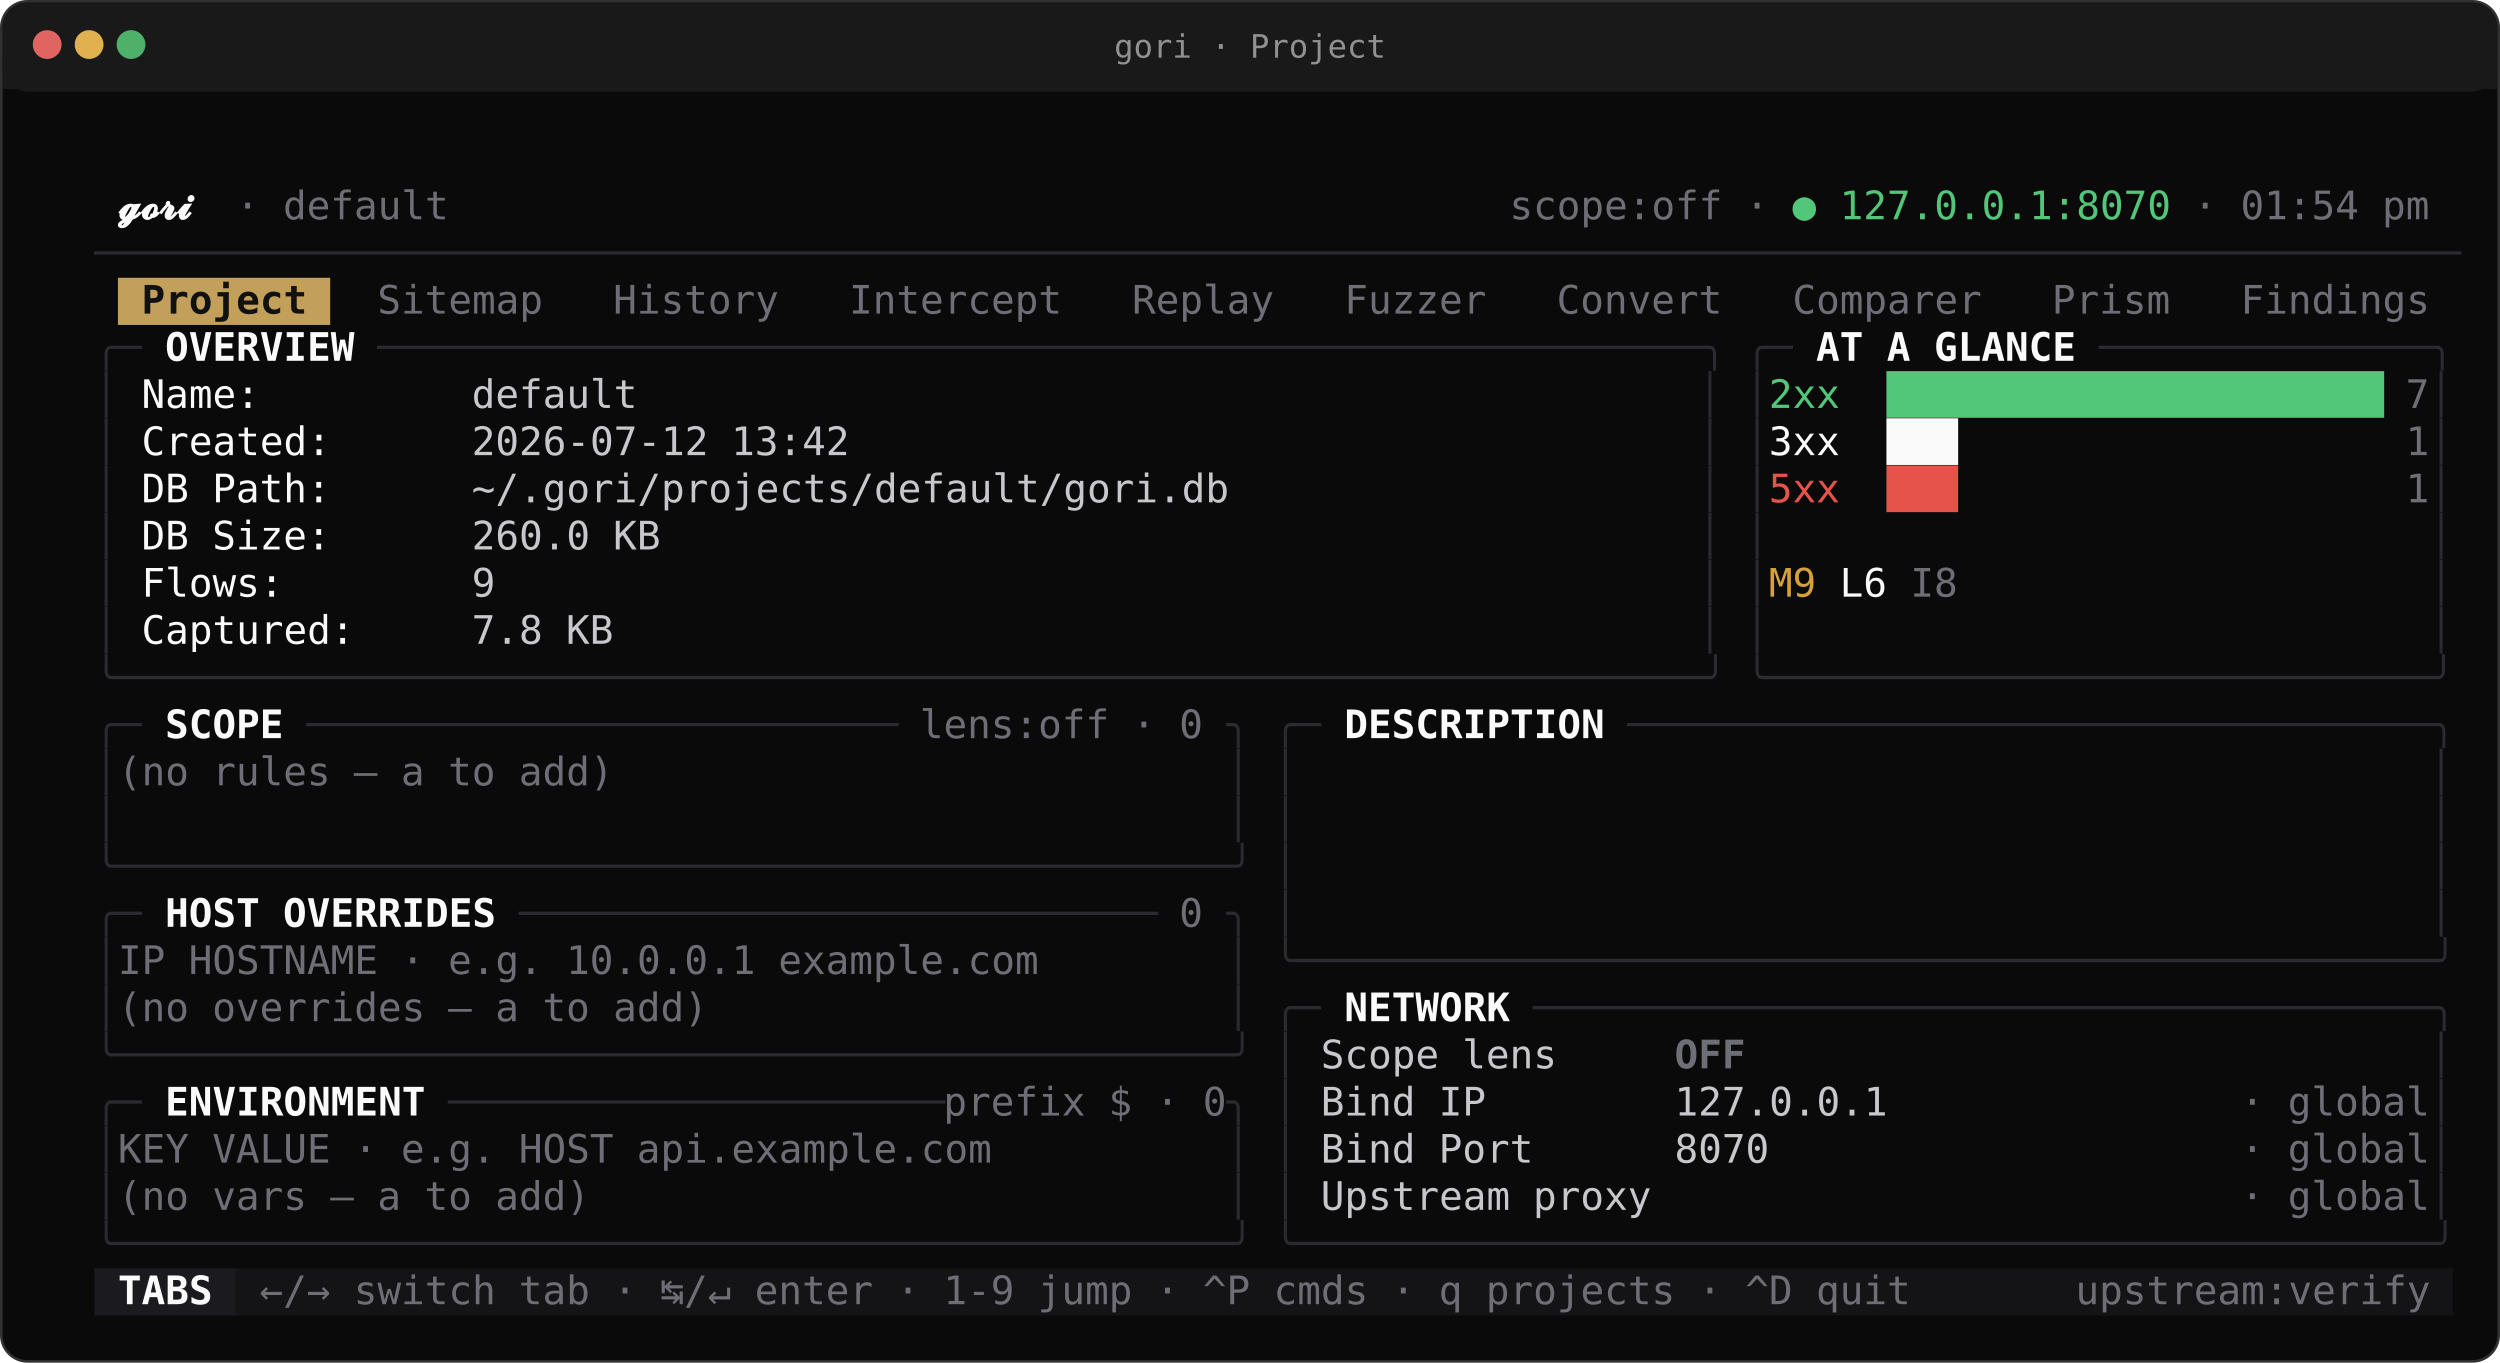
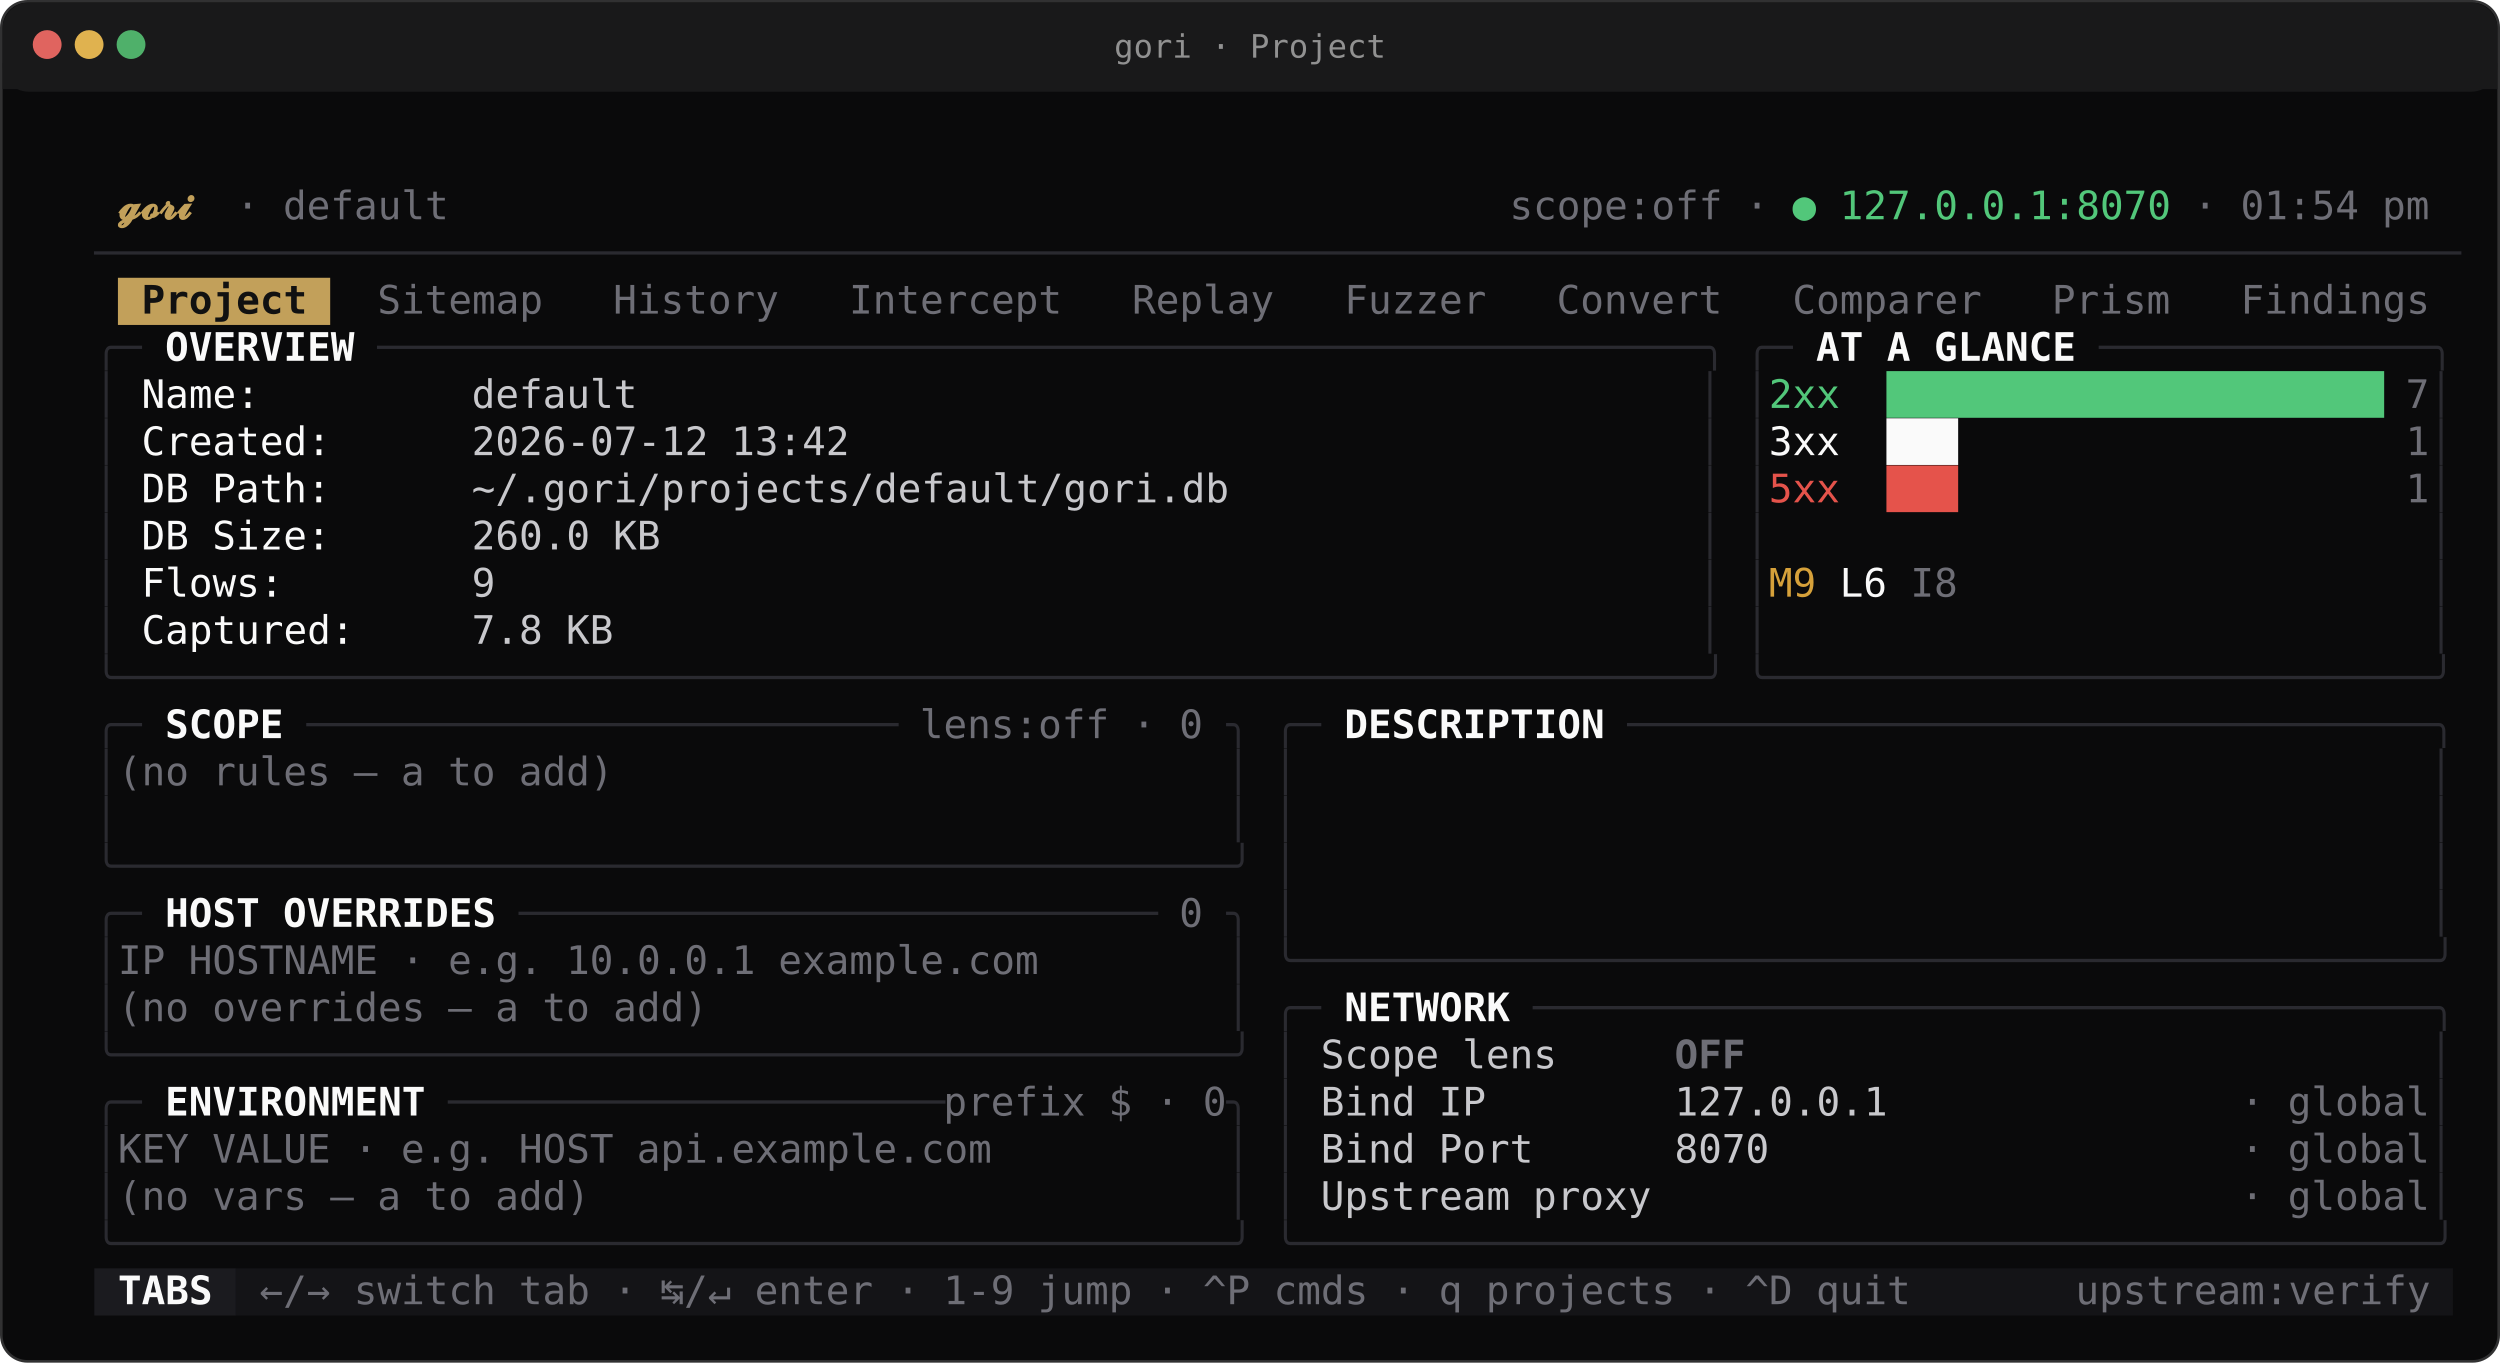
<svg xmlns="http://www.w3.org/2000/svg" width="954" height="520" viewBox="0 0 954.0 520.0" font-family="ui-monospace,'SF Mono','JetBrains Mono',Menlo,Consolas,monospace" font-size="15.0px" role="img" aria-label="gori · Project">
  <rect x="0.5" y="0.5" width="953.0" height="519.0" rx="10" ry="10" fill="#0a0a0b" stroke="#313132" stroke-width="1" />
  <rect x="1" y="1" width="952.0" height="34.0" rx="10" ry="10" fill="#19191a" />
  <rect x="1" y="24.0" width="952.0" height="10" fill="#19191a" />
  <circle cx="18.0" cy="17.0" r="5.5" fill="#e0645f" />
  <circle cx="34.0" cy="17.0" r="5.5" fill="#e0b24f" />
  <circle cx="50.0" cy="17.0" r="5.5" fill="#4fb06a" />
  <text x="477.0" y="22.0" text-anchor="middle" fill="#919191" font-size="12.3px">gori · Project</text>
  <rect x="45.00" y="106.00" width="81.00" height="18.00" fill="#c2a05a" />
  <rect x="36.00" y="484.00" width="54.00" height="18.00" fill="#1b1b1f" />
  <rect x="90.00" y="484.00" width="846.00" height="18.00" fill="#141417" />
-   <text x="45.00" y="83.68" textLength="36.00" lengthAdjust="spacingAndGlyphs" fill="#fafafa" font-weight="700" xml:space="preserve">𝓰𝓸𝓻𝓲</text>
+   <text x="45.00" y="83.68" textLength="36.00" lengthAdjust="spacingAndGlyphs" fill="#c2a05a" font-weight="700" xml:space="preserve">𝓰𝓸𝓻𝓲</text>
  <text x="90.00" y="83.68" textLength="9.00" lengthAdjust="spacingAndGlyphs" fill="#6e6e76" xml:space="preserve">·</text>
  <text x="108.00" y="83.68" textLength="63.00" lengthAdjust="spacingAndGlyphs" fill="#6e6e76" xml:space="preserve">default</text>
  <text x="576.00" y="83.68" textLength="81.00" lengthAdjust="spacingAndGlyphs" fill="#6e6e76" xml:space="preserve">scope:off</text>
  <text x="666.00" y="83.68" textLength="9.00" lengthAdjust="spacingAndGlyphs" fill="#6e6e76" xml:space="preserve">·</text>
  <text x="684.00" y="83.68" textLength="9.00" lengthAdjust="spacingAndGlyphs" fill="#52c77a" xml:space="preserve">●</text>
  <text x="702.00" y="83.68" textLength="126.00" lengthAdjust="spacingAndGlyphs" fill="#52c77a" xml:space="preserve">127.0.0.1:8070</text>
  <text x="837.00" y="83.68" textLength="9.00" lengthAdjust="spacingAndGlyphs" fill="#6e6e76" xml:space="preserve">·</text>
  <text x="855.00" y="83.68" textLength="45.00" lengthAdjust="spacingAndGlyphs" fill="#6e6e76" xml:space="preserve">01:54</text>
  <text x="909.00" y="83.68" textLength="18.00" lengthAdjust="spacingAndGlyphs" fill="#6e6e76" xml:space="preserve">pm</text>
  <text x="36.00" y="101.68" textLength="900.00" lengthAdjust="spacingAndGlyphs" fill="#2a2a30" xml:space="preserve">────────────────────────────────────────────────────────────────────────────────────────────────────</text>
  <text x="54.00" y="119.68" textLength="63.00" lengthAdjust="spacingAndGlyphs" fill="#111111" font-weight="700" xml:space="preserve">Project</text>
  <text x="144.00" y="119.68" textLength="63.00" lengthAdjust="spacingAndGlyphs" fill="#6e6e76" xml:space="preserve">Sitemap</text>
  <text x="234.00" y="119.68" textLength="63.00" lengthAdjust="spacingAndGlyphs" fill="#6e6e76" xml:space="preserve">History</text>
  <text x="324.00" y="119.68" textLength="81.00" lengthAdjust="spacingAndGlyphs" fill="#6e6e76" xml:space="preserve">Intercept</text>
  <text x="432.00" y="119.68" textLength="54.00" lengthAdjust="spacingAndGlyphs" fill="#6e6e76" xml:space="preserve">Replay</text>
  <text x="513.00" y="119.68" textLength="54.00" lengthAdjust="spacingAndGlyphs" fill="#6e6e76" xml:space="preserve">Fuzzer</text>
  <text x="594.00" y="119.68" textLength="63.00" lengthAdjust="spacingAndGlyphs" fill="#6e6e76" xml:space="preserve">Convert</text>
  <text x="684.00" y="119.68" textLength="72.00" lengthAdjust="spacingAndGlyphs" fill="#6e6e76" xml:space="preserve">Comparer</text>
  <text x="783.00" y="119.68" textLength="45.00" lengthAdjust="spacingAndGlyphs" fill="#6e6e76" xml:space="preserve">Prism</text>
  <text x="855.00" y="119.68" textLength="72.00" lengthAdjust="spacingAndGlyphs" fill="#6e6e76" xml:space="preserve">Findings</text>
  <text x="36.00" y="137.68" textLength="18.00" lengthAdjust="spacingAndGlyphs" fill="#2a2a30" xml:space="preserve">╭─</text>
  <text x="63.00" y="137.68" textLength="72.00" lengthAdjust="spacingAndGlyphs" fill="#fafafa" font-weight="700" xml:space="preserve">OVERVIEW</text>
  <text x="144.00" y="137.68" textLength="513.00" lengthAdjust="spacingAndGlyphs" fill="#2a2a30" xml:space="preserve">────────────────────────────────────────────────────────╮</text>
  <text x="666.00" y="137.68" textLength="18.00" lengthAdjust="spacingAndGlyphs" fill="#2a2a30" xml:space="preserve">╭─</text>
  <text x="693.00" y="137.68" textLength="18.00" lengthAdjust="spacingAndGlyphs" fill="#fafafa" font-weight="700" xml:space="preserve">AT</text>
  <text x="720.00" y="137.68" textLength="9.00" lengthAdjust="spacingAndGlyphs" fill="#fafafa" font-weight="700" xml:space="preserve">A</text>
  <text x="738.00" y="137.68" textLength="54.00" lengthAdjust="spacingAndGlyphs" fill="#fafafa" font-weight="700" xml:space="preserve">GLANCE</text>
  <text x="801.00" y="137.68" textLength="135.00" lengthAdjust="spacingAndGlyphs" fill="#2a2a30" xml:space="preserve">──────────────╮</text>
  <text x="36.00" y="155.68" textLength="9.00" lengthAdjust="spacingAndGlyphs" fill="#2a2a30" xml:space="preserve">│</text>
  <text x="54.00" y="155.68" textLength="45.00" lengthAdjust="spacingAndGlyphs" fill="#fafafa" xml:space="preserve">Name:</text>
  <text x="180.00" y="155.68" textLength="63.00" lengthAdjust="spacingAndGlyphs" fill="#c8c8cc" xml:space="preserve">default</text>
  <text x="648.00" y="155.68" textLength="9.00" lengthAdjust="spacingAndGlyphs" fill="#2a2a30" xml:space="preserve">│</text>
  <text x="666.00" y="155.68" textLength="9.00" lengthAdjust="spacingAndGlyphs" fill="#2a2a30" xml:space="preserve">│</text>
  <text x="675.00" y="155.68" textLength="27.00" lengthAdjust="spacingAndGlyphs" fill="#52c77a" xml:space="preserve">2xx</text>
  <text x="720.00" y="155.68" textLength="189.00" lengthAdjust="spacingAndGlyphs" fill="#52c77a" xml:space="preserve">█████████████████████</text>
  <text x="918.00" y="155.68" textLength="9.00" lengthAdjust="spacingAndGlyphs" fill="#6e6e76" xml:space="preserve">7</text>
  <text x="927.00" y="155.68" textLength="9.00" lengthAdjust="spacingAndGlyphs" fill="#2a2a30" xml:space="preserve">│</text>
  <text x="36.00" y="173.68" textLength="9.00" lengthAdjust="spacingAndGlyphs" fill="#2a2a30" xml:space="preserve">│</text>
  <text x="54.00" y="173.68" textLength="72.00" lengthAdjust="spacingAndGlyphs" fill="#fafafa" xml:space="preserve">Created:</text>
  <text x="180.00" y="173.68" textLength="90.00" lengthAdjust="spacingAndGlyphs" fill="#c8c8cc" xml:space="preserve">2026-07-12</text>
  <text x="279.00" y="173.68" textLength="45.00" lengthAdjust="spacingAndGlyphs" fill="#c8c8cc" xml:space="preserve">13:42</text>
  <text x="648.00" y="173.68" textLength="9.00" lengthAdjust="spacingAndGlyphs" fill="#2a2a30" xml:space="preserve">│</text>
  <text x="666.00" y="173.68" textLength="9.00" lengthAdjust="spacingAndGlyphs" fill="#2a2a30" xml:space="preserve">│</text>
  <text x="675.00" y="173.68" textLength="27.00" lengthAdjust="spacingAndGlyphs" fill="#fafafa" xml:space="preserve">3xx</text>
  <text x="720.00" y="173.68" textLength="27.00" lengthAdjust="spacingAndGlyphs" fill="#fafafa" xml:space="preserve">███</text>
  <text x="918.00" y="173.68" textLength="9.00" lengthAdjust="spacingAndGlyphs" fill="#6e6e76" xml:space="preserve">1</text>
  <text x="927.00" y="173.68" textLength="9.00" lengthAdjust="spacingAndGlyphs" fill="#2a2a30" xml:space="preserve">│</text>
  <text x="36.00" y="191.68" textLength="9.00" lengthAdjust="spacingAndGlyphs" fill="#2a2a30" xml:space="preserve">│</text>
  <text x="54.00" y="191.68" textLength="18.00" lengthAdjust="spacingAndGlyphs" fill="#fafafa" xml:space="preserve">DB</text>
  <text x="81.00" y="191.68" textLength="45.00" lengthAdjust="spacingAndGlyphs" fill="#fafafa" xml:space="preserve">Path:</text>
  <text x="180.00" y="191.68" textLength="288.00" lengthAdjust="spacingAndGlyphs" fill="#c8c8cc" xml:space="preserve">~/.gori/projects/default/gori.db</text>
  <text x="648.00" y="191.68" textLength="9.00" lengthAdjust="spacingAndGlyphs" fill="#2a2a30" xml:space="preserve">│</text>
  <text x="666.00" y="191.68" textLength="9.00" lengthAdjust="spacingAndGlyphs" fill="#2a2a30" xml:space="preserve">│</text>
  <text x="675.00" y="191.68" textLength="27.00" lengthAdjust="spacingAndGlyphs" fill="#e5534b" xml:space="preserve">5xx</text>
  <text x="720.00" y="191.68" textLength="27.00" lengthAdjust="spacingAndGlyphs" fill="#e5534b" xml:space="preserve">███</text>
  <text x="918.00" y="191.68" textLength="9.00" lengthAdjust="spacingAndGlyphs" fill="#6e6e76" xml:space="preserve">1</text>
  <text x="927.00" y="191.68" textLength="9.00" lengthAdjust="spacingAndGlyphs" fill="#2a2a30" xml:space="preserve">│</text>
  <text x="36.00" y="209.68" textLength="9.00" lengthAdjust="spacingAndGlyphs" fill="#2a2a30" xml:space="preserve">│</text>
  <text x="54.00" y="209.68" textLength="18.00" lengthAdjust="spacingAndGlyphs" fill="#fafafa" xml:space="preserve">DB</text>
  <text x="81.00" y="209.68" textLength="45.00" lengthAdjust="spacingAndGlyphs" fill="#fafafa" xml:space="preserve">Size:</text>
  <text x="180.00" y="209.68" textLength="45.00" lengthAdjust="spacingAndGlyphs" fill="#c8c8cc" xml:space="preserve">260.0</text>
  <text x="234.00" y="209.68" textLength="18.00" lengthAdjust="spacingAndGlyphs" fill="#c8c8cc" xml:space="preserve">KB</text>
  <text x="648.00" y="209.68" textLength="9.00" lengthAdjust="spacingAndGlyphs" fill="#2a2a30" xml:space="preserve">│</text>
  <text x="666.00" y="209.68" textLength="9.00" lengthAdjust="spacingAndGlyphs" fill="#2a2a30" xml:space="preserve">│</text>
  <text x="927.00" y="209.68" textLength="9.00" lengthAdjust="spacingAndGlyphs" fill="#2a2a30" xml:space="preserve">│</text>
  <text x="36.00" y="227.68" textLength="9.00" lengthAdjust="spacingAndGlyphs" fill="#2a2a30" xml:space="preserve">│</text>
  <text x="54.00" y="227.68" textLength="54.00" lengthAdjust="spacingAndGlyphs" fill="#fafafa" xml:space="preserve">Flows:</text>
  <text x="180.00" y="227.68" textLength="9.00" lengthAdjust="spacingAndGlyphs" fill="#c8c8cc" xml:space="preserve">9</text>
  <text x="648.00" y="227.68" textLength="9.00" lengthAdjust="spacingAndGlyphs" fill="#2a2a30" xml:space="preserve">│</text>
  <text x="666.00" y="227.68" textLength="9.00" lengthAdjust="spacingAndGlyphs" fill="#2a2a30" xml:space="preserve">│</text>
  <text x="675.00" y="227.68" textLength="18.00" lengthAdjust="spacingAndGlyphs" fill="#d6a13a" xml:space="preserve">M9</text>
  <text x="702.00" y="227.68" textLength="18.00" lengthAdjust="spacingAndGlyphs" fill="#fafafa" xml:space="preserve">L6</text>
  <text x="729.00" y="227.68" textLength="18.00" lengthAdjust="spacingAndGlyphs" fill="#6e6e76" xml:space="preserve">I8</text>
  <text x="927.00" y="227.68" textLength="9.00" lengthAdjust="spacingAndGlyphs" fill="#2a2a30" xml:space="preserve">│</text>
  <text x="36.00" y="245.68" textLength="9.00" lengthAdjust="spacingAndGlyphs" fill="#2a2a30" xml:space="preserve">│</text>
  <text x="54.00" y="245.68" textLength="81.00" lengthAdjust="spacingAndGlyphs" fill="#fafafa" xml:space="preserve">Captured:</text>
  <text x="180.00" y="245.68" textLength="27.00" lengthAdjust="spacingAndGlyphs" fill="#c8c8cc" xml:space="preserve">7.8</text>
  <text x="216.00" y="245.68" textLength="18.00" lengthAdjust="spacingAndGlyphs" fill="#c8c8cc" xml:space="preserve">KB</text>
  <text x="648.00" y="245.68" textLength="9.00" lengthAdjust="spacingAndGlyphs" fill="#2a2a30" xml:space="preserve">│</text>
  <text x="666.00" y="245.68" textLength="9.00" lengthAdjust="spacingAndGlyphs" fill="#2a2a30" xml:space="preserve">│</text>
  <text x="927.00" y="245.68" textLength="9.00" lengthAdjust="spacingAndGlyphs" fill="#2a2a30" xml:space="preserve">│</text>
  <text x="36.00" y="263.68" textLength="621.00" lengthAdjust="spacingAndGlyphs" fill="#2a2a30" xml:space="preserve">╰───────────────────────────────────────────────────────────────────╯</text>
  <text x="666.00" y="263.68" textLength="270.00" lengthAdjust="spacingAndGlyphs" fill="#2a2a30" xml:space="preserve">╰────────────────────────────╯</text>
  <text x="36.00" y="281.68" textLength="18.00" lengthAdjust="spacingAndGlyphs" fill="#2a2a30" xml:space="preserve">╭─</text>
  <text x="63.00" y="281.68" textLength="45.00" lengthAdjust="spacingAndGlyphs" fill="#fafafa" font-weight="700" xml:space="preserve">SCOPE</text>
  <text x="117.00" y="281.68" textLength="225.00" lengthAdjust="spacingAndGlyphs" fill="#2a2a30" xml:space="preserve">─────────────────────────</text>
  <text x="351.00" y="281.68" textLength="72.00" lengthAdjust="spacingAndGlyphs" fill="#6e6e76" xml:space="preserve">lens:off</text>
  <text x="432.00" y="281.68" textLength="9.00" lengthAdjust="spacingAndGlyphs" fill="#6e6e76" xml:space="preserve">·</text>
  <text x="450.00" y="281.68" textLength="9.00" lengthAdjust="spacingAndGlyphs" fill="#6e6e76" xml:space="preserve">0</text>
  <text x="468.00" y="281.68" textLength="9.00" lengthAdjust="spacingAndGlyphs" fill="#2a2a30" xml:space="preserve">╮</text>
  <text x="486.00" y="281.68" textLength="18.00" lengthAdjust="spacingAndGlyphs" fill="#2a2a30" xml:space="preserve">╭─</text>
  <text x="513.00" y="281.68" textLength="99.00" lengthAdjust="spacingAndGlyphs" fill="#fafafa" font-weight="700" xml:space="preserve">DESCRIPTION</text>
  <text x="621.00" y="281.68" textLength="315.00" lengthAdjust="spacingAndGlyphs" fill="#2a2a30" xml:space="preserve">──────────────────────────────────╮</text>
  <text x="36.00" y="299.68" textLength="9.00" lengthAdjust="spacingAndGlyphs" fill="#2a2a30" xml:space="preserve">│</text>
  <text x="45.00" y="299.68" textLength="27.00" lengthAdjust="spacingAndGlyphs" fill="#6e6e76" xml:space="preserve">(no</text>
  <text x="81.00" y="299.68" textLength="45.00" lengthAdjust="spacingAndGlyphs" fill="#6e6e76" xml:space="preserve">rules</text>
  <text x="135.00" y="299.68" textLength="9.00" lengthAdjust="spacingAndGlyphs" fill="#6e6e76" xml:space="preserve">—</text>
  <text x="153.00" y="299.68" textLength="9.00" lengthAdjust="spacingAndGlyphs" fill="#6e6e76" xml:space="preserve">a</text>
  <text x="171.00" y="299.68" textLength="18.00" lengthAdjust="spacingAndGlyphs" fill="#6e6e76" xml:space="preserve">to</text>
  <text x="198.00" y="299.68" textLength="36.00" lengthAdjust="spacingAndGlyphs" fill="#6e6e76" xml:space="preserve">add)</text>
  <text x="468.00" y="299.68" textLength="9.00" lengthAdjust="spacingAndGlyphs" fill="#2a2a30" xml:space="preserve">│</text>
  <text x="486.00" y="299.68" textLength="9.00" lengthAdjust="spacingAndGlyphs" fill="#2a2a30" xml:space="preserve">│</text>
  <text x="927.00" y="299.68" textLength="9.00" lengthAdjust="spacingAndGlyphs" fill="#2a2a30" xml:space="preserve">│</text>
  <text x="36.00" y="317.68" textLength="9.00" lengthAdjust="spacingAndGlyphs" fill="#2a2a30" xml:space="preserve">│</text>
  <text x="468.00" y="317.68" textLength="9.00" lengthAdjust="spacingAndGlyphs" fill="#2a2a30" xml:space="preserve">│</text>
  <text x="486.00" y="317.68" textLength="9.00" lengthAdjust="spacingAndGlyphs" fill="#2a2a30" xml:space="preserve">│</text>
  <text x="927.00" y="317.68" textLength="9.00" lengthAdjust="spacingAndGlyphs" fill="#2a2a30" xml:space="preserve">│</text>
  <text x="36.00" y="335.68" textLength="441.00" lengthAdjust="spacingAndGlyphs" fill="#2a2a30" xml:space="preserve">╰───────────────────────────────────────────────╯</text>
  <text x="486.00" y="335.68" textLength="9.00" lengthAdjust="spacingAndGlyphs" fill="#2a2a30" xml:space="preserve">│</text>
  <text x="927.00" y="335.68" textLength="9.00" lengthAdjust="spacingAndGlyphs" fill="#2a2a30" xml:space="preserve">│</text>
  <text x="36.00" y="353.68" textLength="18.00" lengthAdjust="spacingAndGlyphs" fill="#2a2a30" xml:space="preserve">╭─</text>
  <text x="63.00" y="353.68" textLength="36.00" lengthAdjust="spacingAndGlyphs" fill="#fafafa" font-weight="700" xml:space="preserve">HOST</text>
  <text x="108.00" y="353.68" textLength="81.00" lengthAdjust="spacingAndGlyphs" fill="#fafafa" font-weight="700" xml:space="preserve">OVERRIDES</text>
  <text x="198.00" y="353.68" textLength="243.00" lengthAdjust="spacingAndGlyphs" fill="#2a2a30" xml:space="preserve">───────────────────────────</text>
  <text x="450.00" y="353.68" textLength="9.00" lengthAdjust="spacingAndGlyphs" fill="#6e6e76" xml:space="preserve">0</text>
  <text x="468.00" y="353.68" textLength="9.00" lengthAdjust="spacingAndGlyphs" fill="#2a2a30" xml:space="preserve">╮</text>
  <text x="486.00" y="353.68" textLength="9.00" lengthAdjust="spacingAndGlyphs" fill="#2a2a30" xml:space="preserve">│</text>
  <text x="927.00" y="353.68" textLength="9.00" lengthAdjust="spacingAndGlyphs" fill="#2a2a30" xml:space="preserve">│</text>
  <text x="36.00" y="371.68" textLength="9.00" lengthAdjust="spacingAndGlyphs" fill="#2a2a30" xml:space="preserve">│</text>
  <text x="45.00" y="371.68" textLength="18.00" lengthAdjust="spacingAndGlyphs" fill="#6e6e76" xml:space="preserve">IP</text>
  <text x="72.00" y="371.68" textLength="72.00" lengthAdjust="spacingAndGlyphs" fill="#6e6e76" xml:space="preserve">HOSTNAME</text>
  <text x="153.00" y="371.68" textLength="9.00" lengthAdjust="spacingAndGlyphs" fill="#6e6e76" xml:space="preserve">·</text>
  <text x="171.00" y="371.68" textLength="36.00" lengthAdjust="spacingAndGlyphs" fill="#6e6e76" xml:space="preserve">e.g.</text>
  <text x="216.00" y="371.68" textLength="72.00" lengthAdjust="spacingAndGlyphs" fill="#6e6e76" xml:space="preserve">10.0.0.1</text>
  <text x="297.00" y="371.68" textLength="99.00" lengthAdjust="spacingAndGlyphs" fill="#6e6e76" xml:space="preserve">example.com</text>
  <text x="468.00" y="371.68" textLength="9.00" lengthAdjust="spacingAndGlyphs" fill="#2a2a30" xml:space="preserve">│</text>
  <text x="486.00" y="371.68" textLength="450.00" lengthAdjust="spacingAndGlyphs" fill="#2a2a30" xml:space="preserve">╰────────────────────────────────────────────────╯</text>
  <text x="36.00" y="389.68" textLength="9.00" lengthAdjust="spacingAndGlyphs" fill="#2a2a30" xml:space="preserve">│</text>
  <text x="45.00" y="389.68" textLength="27.00" lengthAdjust="spacingAndGlyphs" fill="#6e6e76" xml:space="preserve">(no</text>
  <text x="81.00" y="389.68" textLength="81.00" lengthAdjust="spacingAndGlyphs" fill="#6e6e76" xml:space="preserve">overrides</text>
  <text x="171.00" y="389.68" textLength="9.00" lengthAdjust="spacingAndGlyphs" fill="#6e6e76" xml:space="preserve">—</text>
  <text x="189.00" y="389.68" textLength="9.00" lengthAdjust="spacingAndGlyphs" fill="#6e6e76" xml:space="preserve">a</text>
  <text x="207.00" y="389.68" textLength="18.00" lengthAdjust="spacingAndGlyphs" fill="#6e6e76" xml:space="preserve">to</text>
  <text x="234.00" y="389.68" textLength="36.00" lengthAdjust="spacingAndGlyphs" fill="#6e6e76" xml:space="preserve">add)</text>
  <text x="468.00" y="389.68" textLength="9.00" lengthAdjust="spacingAndGlyphs" fill="#2a2a30" xml:space="preserve">│</text>
  <text x="486.00" y="389.68" textLength="18.00" lengthAdjust="spacingAndGlyphs" fill="#2a2a30" xml:space="preserve">╭─</text>
  <text x="513.00" y="389.68" textLength="63.00" lengthAdjust="spacingAndGlyphs" fill="#fafafa" font-weight="700" xml:space="preserve">NETWORK</text>
  <text x="585.00" y="389.68" textLength="351.00" lengthAdjust="spacingAndGlyphs" fill="#2a2a30" xml:space="preserve">──────────────────────────────────────╮</text>
  <text x="36.00" y="407.68" textLength="441.00" lengthAdjust="spacingAndGlyphs" fill="#2a2a30" xml:space="preserve">╰───────────────────────────────────────────────╯</text>
  <text x="486.00" y="407.68" textLength="9.00" lengthAdjust="spacingAndGlyphs" fill="#2a2a30" xml:space="preserve">│</text>
  <text x="504.00" y="407.68" textLength="45.00" lengthAdjust="spacingAndGlyphs" fill="#c8c8cc" xml:space="preserve">Scope</text>
  <text x="558.00" y="407.68" textLength="36.00" lengthAdjust="spacingAndGlyphs" fill="#c8c8cc" xml:space="preserve">lens</text>
  <text x="639.00" y="407.68" textLength="27.00" lengthAdjust="spacingAndGlyphs" fill="#6e6e76" font-weight="700" xml:space="preserve">OFF</text>
  <text x="927.00" y="407.68" textLength="9.00" lengthAdjust="spacingAndGlyphs" fill="#2a2a30" xml:space="preserve">│</text>
  <text x="36.00" y="425.68" textLength="18.00" lengthAdjust="spacingAndGlyphs" fill="#2a2a30" xml:space="preserve">╭─</text>
  <text x="63.00" y="425.68" textLength="99.00" lengthAdjust="spacingAndGlyphs" fill="#fafafa" font-weight="700" xml:space="preserve">ENVIRONMENT</text>
  <text x="171.00" y="425.68" textLength="189.00" lengthAdjust="spacingAndGlyphs" fill="#2a2a30" xml:space="preserve">─────────────────────</text>
  <text x="360.00" y="425.68" textLength="54.00" lengthAdjust="spacingAndGlyphs" fill="#6e6e76" xml:space="preserve">prefix</text>
  <text x="423.00" y="425.68" textLength="9.00" lengthAdjust="spacingAndGlyphs" fill="#6e6e76" xml:space="preserve">$</text>
  <text x="441.00" y="425.68" textLength="9.00" lengthAdjust="spacingAndGlyphs" fill="#6e6e76" xml:space="preserve">·</text>
  <text x="459.00" y="425.68" textLength="9.00" lengthAdjust="spacingAndGlyphs" fill="#6e6e76" xml:space="preserve">0</text>
  <text x="468.00" y="425.68" textLength="9.00" lengthAdjust="spacingAndGlyphs" fill="#2a2a30" xml:space="preserve">╮</text>
  <text x="486.00" y="425.68" textLength="9.00" lengthAdjust="spacingAndGlyphs" fill="#2a2a30" xml:space="preserve">│</text>
  <text x="504.00" y="425.68" textLength="36.00" lengthAdjust="spacingAndGlyphs" fill="#c8c8cc" xml:space="preserve">Bind</text>
  <text x="549.00" y="425.68" textLength="18.00" lengthAdjust="spacingAndGlyphs" fill="#c8c8cc" xml:space="preserve">IP</text>
  <text x="639.00" y="425.68" textLength="81.00" lengthAdjust="spacingAndGlyphs" fill="#c8c8cc" xml:space="preserve">127.0.0.1</text>
  <text x="855.00" y="425.68" textLength="9.00" lengthAdjust="spacingAndGlyphs" fill="#6e6e76" xml:space="preserve">·</text>
  <text x="873.00" y="425.68" textLength="54.00" lengthAdjust="spacingAndGlyphs" fill="#6e6e76" xml:space="preserve">global</text>
  <text x="927.00" y="425.68" textLength="9.00" lengthAdjust="spacingAndGlyphs" fill="#2a2a30" xml:space="preserve">│</text>
  <text x="36.00" y="443.68" textLength="9.00" lengthAdjust="spacingAndGlyphs" fill="#2a2a30" xml:space="preserve">│</text>
  <text x="45.00" y="443.68" textLength="27.00" lengthAdjust="spacingAndGlyphs" fill="#6e6e76" xml:space="preserve">KEY</text>
  <text x="81.00" y="443.68" textLength="45.00" lengthAdjust="spacingAndGlyphs" fill="#6e6e76" xml:space="preserve">VALUE</text>
  <text x="135.00" y="443.68" textLength="9.00" lengthAdjust="spacingAndGlyphs" fill="#6e6e76" xml:space="preserve">·</text>
  <text x="153.00" y="443.68" textLength="36.00" lengthAdjust="spacingAndGlyphs" fill="#6e6e76" xml:space="preserve">e.g.</text>
  <text x="198.00" y="443.68" textLength="36.00" lengthAdjust="spacingAndGlyphs" fill="#6e6e76" xml:space="preserve">HOST</text>
  <text x="243.00" y="443.68" textLength="135.00" lengthAdjust="spacingAndGlyphs" fill="#6e6e76" xml:space="preserve">api.example.com</text>
  <text x="468.00" y="443.68" textLength="9.00" lengthAdjust="spacingAndGlyphs" fill="#2a2a30" xml:space="preserve">│</text>
  <text x="486.00" y="443.68" textLength="9.00" lengthAdjust="spacingAndGlyphs" fill="#2a2a30" xml:space="preserve">│</text>
  <text x="504.00" y="443.68" textLength="36.00" lengthAdjust="spacingAndGlyphs" fill="#c8c8cc" xml:space="preserve">Bind</text>
  <text x="549.00" y="443.68" textLength="36.00" lengthAdjust="spacingAndGlyphs" fill="#c8c8cc" xml:space="preserve">Port</text>
  <text x="639.00" y="443.68" textLength="36.00" lengthAdjust="spacingAndGlyphs" fill="#c8c8cc" xml:space="preserve">8070</text>
  <text x="855.00" y="443.68" textLength="9.00" lengthAdjust="spacingAndGlyphs" fill="#6e6e76" xml:space="preserve">·</text>
  <text x="873.00" y="443.68" textLength="54.00" lengthAdjust="spacingAndGlyphs" fill="#6e6e76" xml:space="preserve">global</text>
  <text x="927.00" y="443.68" textLength="9.00" lengthAdjust="spacingAndGlyphs" fill="#2a2a30" xml:space="preserve">│</text>
  <text x="36.00" y="461.68" textLength="9.00" lengthAdjust="spacingAndGlyphs" fill="#2a2a30" xml:space="preserve">│</text>
  <text x="45.00" y="461.68" textLength="27.00" lengthAdjust="spacingAndGlyphs" fill="#6e6e76" xml:space="preserve">(no</text>
  <text x="81.00" y="461.68" textLength="36.00" lengthAdjust="spacingAndGlyphs" fill="#6e6e76" xml:space="preserve">vars</text>
  <text x="126.00" y="461.68" textLength="9.00" lengthAdjust="spacingAndGlyphs" fill="#6e6e76" xml:space="preserve">—</text>
  <text x="144.00" y="461.68" textLength="9.00" lengthAdjust="spacingAndGlyphs" fill="#6e6e76" xml:space="preserve">a</text>
  <text x="162.00" y="461.68" textLength="18.00" lengthAdjust="spacingAndGlyphs" fill="#6e6e76" xml:space="preserve">to</text>
  <text x="189.00" y="461.68" textLength="36.00" lengthAdjust="spacingAndGlyphs" fill="#6e6e76" xml:space="preserve">add)</text>
  <text x="468.00" y="461.68" textLength="9.00" lengthAdjust="spacingAndGlyphs" fill="#2a2a30" xml:space="preserve">│</text>
  <text x="486.00" y="461.68" textLength="9.00" lengthAdjust="spacingAndGlyphs" fill="#2a2a30" xml:space="preserve">│</text>
  <text x="504.00" y="461.68" textLength="72.00" lengthAdjust="spacingAndGlyphs" fill="#c8c8cc" xml:space="preserve">Upstream</text>
  <text x="585.00" y="461.68" textLength="45.00" lengthAdjust="spacingAndGlyphs" fill="#c8c8cc" xml:space="preserve">proxy</text>
  <text x="855.00" y="461.68" textLength="9.00" lengthAdjust="spacingAndGlyphs" fill="#6e6e76" xml:space="preserve">·</text>
  <text x="873.00" y="461.68" textLength="54.00" lengthAdjust="spacingAndGlyphs" fill="#6e6e76" xml:space="preserve">global</text>
  <text x="927.00" y="461.68" textLength="9.00" lengthAdjust="spacingAndGlyphs" fill="#2a2a30" xml:space="preserve">│</text>
  <text x="36.00" y="479.68" textLength="441.00" lengthAdjust="spacingAndGlyphs" fill="#2a2a30" xml:space="preserve">╰───────────────────────────────────────────────╯</text>
  <text x="486.00" y="479.68" textLength="450.00" lengthAdjust="spacingAndGlyphs" fill="#2a2a30" xml:space="preserve">╰────────────────────────────────────────────────╯</text>
  <text x="45.00" y="497.68" textLength="36.00" lengthAdjust="spacingAndGlyphs" fill="#fafafa" font-weight="700" xml:space="preserve">TABS</text>
  <text x="99.00" y="497.68" textLength="27.00" lengthAdjust="spacingAndGlyphs" fill="#6e6e76" xml:space="preserve">←/→</text>
  <text x="135.00" y="497.68" textLength="54.00" lengthAdjust="spacingAndGlyphs" fill="#6e6e76" xml:space="preserve">switch</text>
  <text x="198.00" y="497.68" textLength="27.00" lengthAdjust="spacingAndGlyphs" fill="#6e6e76" xml:space="preserve">tab</text>
  <text x="234.00" y="497.68" textLength="9.00" lengthAdjust="spacingAndGlyphs" fill="#6e6e76" xml:space="preserve">·</text>
  <text x="252.00" y="497.68" textLength="27.00" lengthAdjust="spacingAndGlyphs" fill="#6e6e76" xml:space="preserve">↹/↵</text>
  <text x="288.00" y="497.68" textLength="45.00" lengthAdjust="spacingAndGlyphs" fill="#6e6e76" xml:space="preserve">enter</text>
  <text x="342.00" y="497.68" textLength="9.00" lengthAdjust="spacingAndGlyphs" fill="#6e6e76" xml:space="preserve">·</text>
  <text x="360.00" y="497.68" textLength="27.00" lengthAdjust="spacingAndGlyphs" fill="#6e6e76" xml:space="preserve">1-9</text>
  <text x="396.00" y="497.68" textLength="36.00" lengthAdjust="spacingAndGlyphs" fill="#6e6e76" xml:space="preserve">jump</text>
  <text x="441.00" y="497.68" textLength="9.00" lengthAdjust="spacingAndGlyphs" fill="#6e6e76" xml:space="preserve">·</text>
  <text x="459.00" y="497.68" textLength="18.00" lengthAdjust="spacingAndGlyphs" fill="#6e6e76" xml:space="preserve">^P</text>
  <text x="486.00" y="497.68" textLength="36.00" lengthAdjust="spacingAndGlyphs" fill="#6e6e76" xml:space="preserve">cmds</text>
  <text x="531.00" y="497.68" textLength="9.00" lengthAdjust="spacingAndGlyphs" fill="#6e6e76" xml:space="preserve">·</text>
  <text x="549.00" y="497.68" textLength="9.00" lengthAdjust="spacingAndGlyphs" fill="#6e6e76" xml:space="preserve">q</text>
  <text x="567.00" y="497.68" textLength="72.00" lengthAdjust="spacingAndGlyphs" fill="#6e6e76" xml:space="preserve">projects</text>
  <text x="648.00" y="497.68" textLength="9.00" lengthAdjust="spacingAndGlyphs" fill="#6e6e76" xml:space="preserve">·</text>
  <text x="666.00" y="497.68" textLength="18.00" lengthAdjust="spacingAndGlyphs" fill="#6e6e76" xml:space="preserve">^D</text>
  <text x="693.00" y="497.68" textLength="36.00" lengthAdjust="spacingAndGlyphs" fill="#6e6e76" xml:space="preserve">quit</text>
  <text x="792.00" y="497.68" textLength="135.00" lengthAdjust="spacingAndGlyphs" fill="#6e6e76" xml:space="preserve">upstream:verify</text>
</svg>
